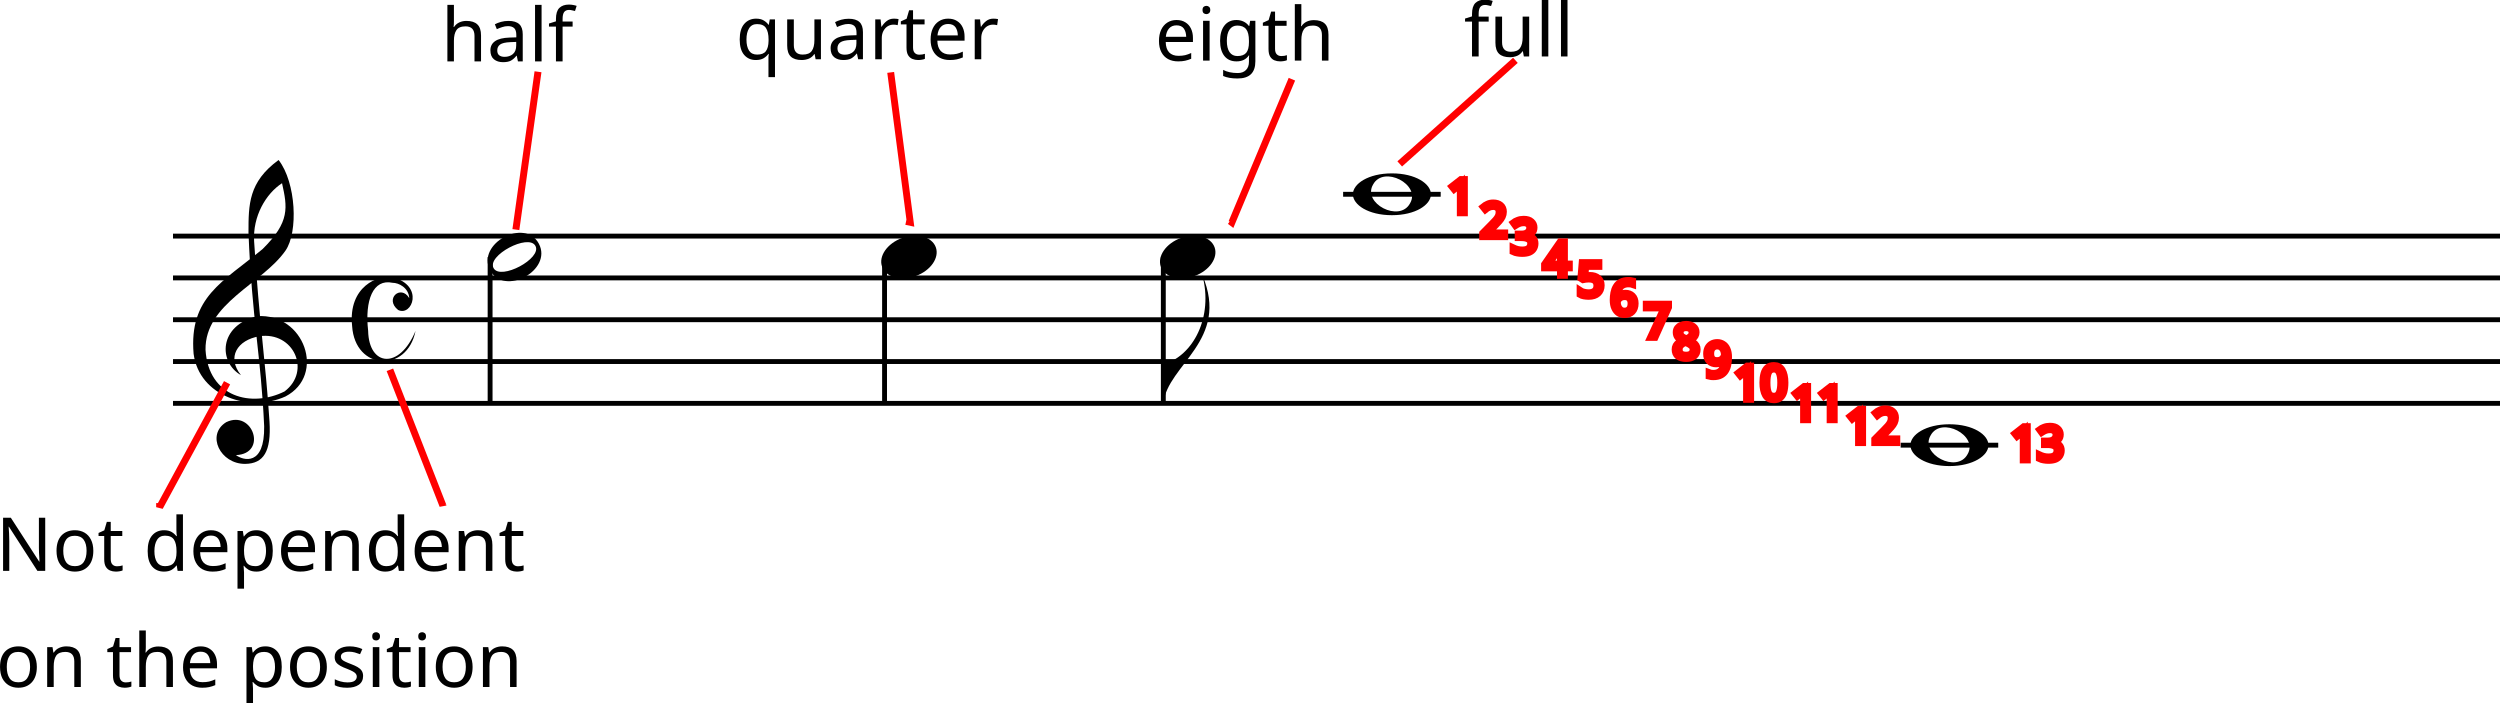
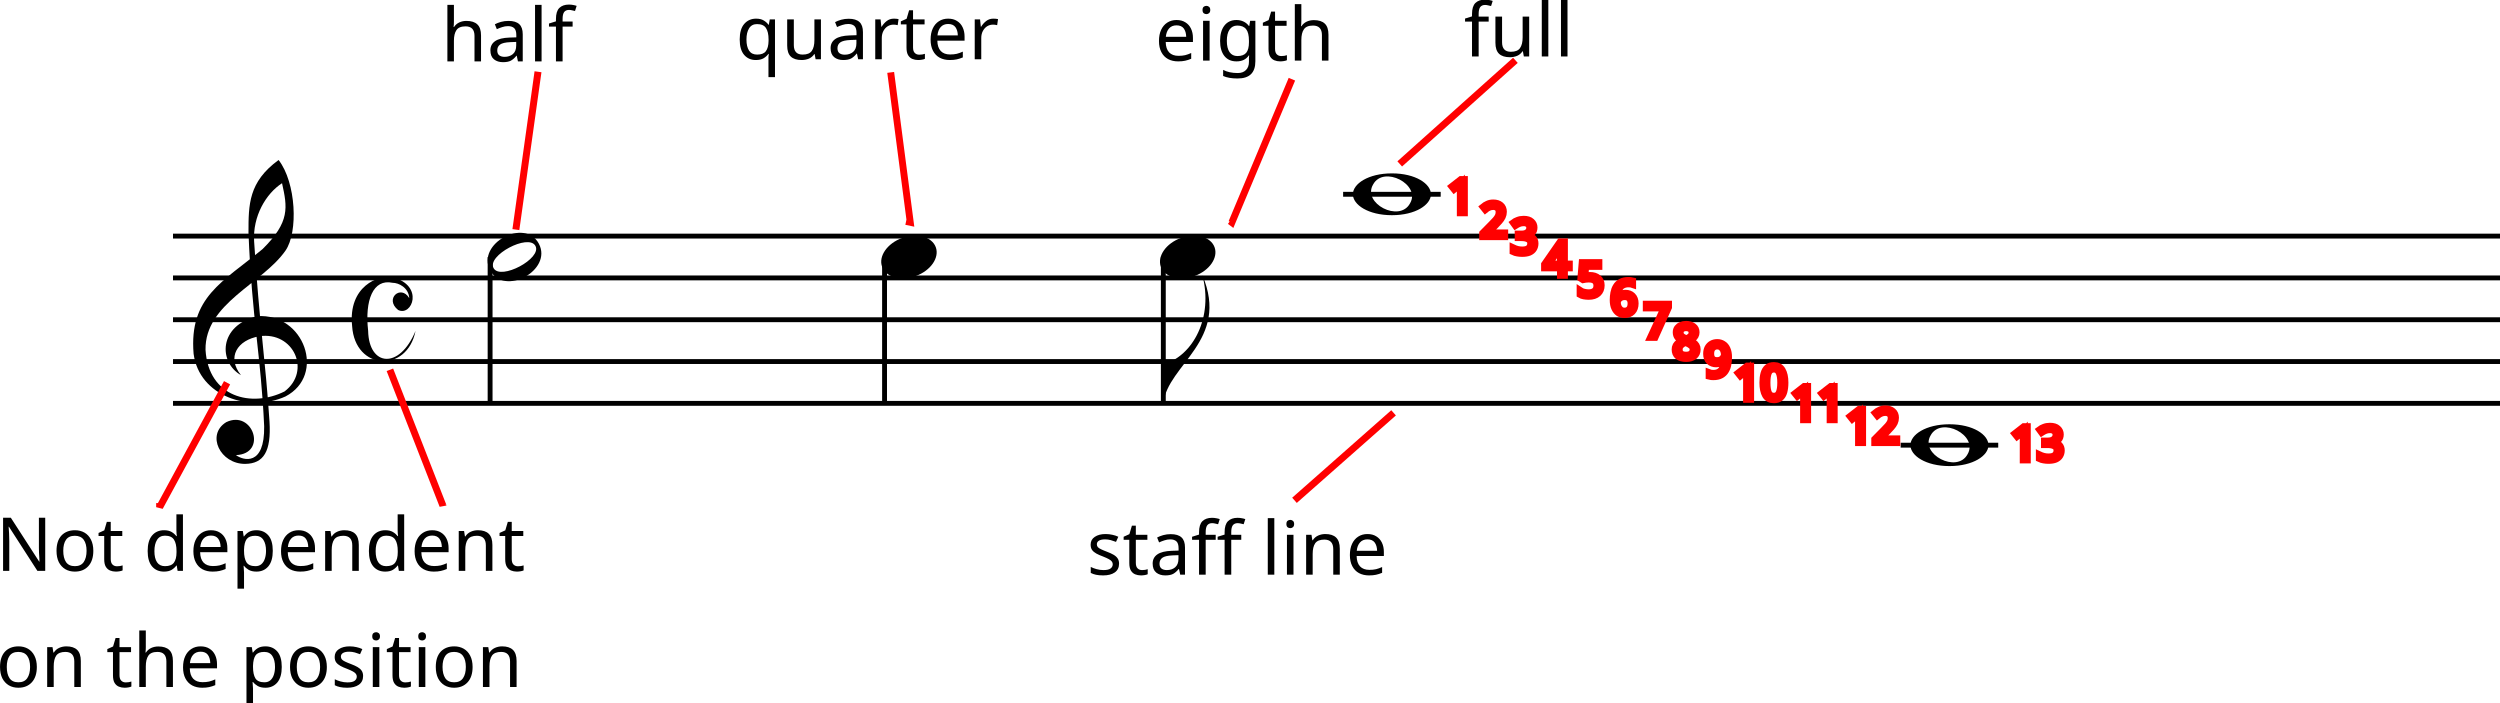
<svg xmlns="http://www.w3.org/2000/svg" xmlns:ns1="http://www.openswatchbook.org/uri/2009/osb" xmlns:xlink="http://www.w3.org/1999/xlink" version="1.1" color="#000000" width="358.725" height="100.796" id="svg55">
  <defs id="defs59">
    <linearGradient id="linearGradient1910">
      <stop style="stop-color:#ff0000;stop-opacity:1;" offset="0" id="stop1906" />
      <stop style="stop-color:#ff0000;stop-opacity:0;" offset="1" id="stop1908" />
    </linearGradient>
    <linearGradient id="linearGradient1608" ns1:paint="solid">
      <stop style="stop-color:#ff0000;stop-opacity:1;" offset="0" id="stop1606" />
    </linearGradient>
    <rect x="82.422" y="-32.444" width="32.088" height="38.306" id="rect916" />
    <rect x="82.422" y="-32.444" width="32.088" height="38.306" id="rect1482" />
    <linearGradient xlink:href="#linearGradient1910" id="linearGradient1912" x1="193.674" y1="29.226" x2="197.102" y2="29.226" gradientUnits="userSpaceOnUse" />
    <linearGradient xlink:href="#linearGradient1910" id="linearGradient1914" x1="250.812" y1="62.16" x2="258.758" y2="62.16" gradientUnits="userSpaceOnUse" />
    <linearGradient xlink:href="#linearGradient1910" id="linearGradient1916" x1="242.926" y1="58.917" x2="250.992" y2="58.917" gradientUnits="userSpaceOnUse" />
    <linearGradient xlink:href="#linearGradient1910" id="linearGradient1918" x1="234.746" y1="55.988" x2="242.952" y2="55.988" gradientUnits="userSpaceOnUse" />
    <linearGradient xlink:href="#linearGradient1910" id="linearGradient1920" x1="230.08" y1="52.683" x2="233.947" y2="52.683" gradientUnits="userSpaceOnUse" />
    <linearGradient xlink:href="#linearGradient1910" id="linearGradient1922" x1="225.623" y1="50.068" x2="229.441" y2="50.068" gradientUnits="userSpaceOnUse" />
    <linearGradient xlink:href="#linearGradient1910" id="linearGradient1924" x1="221.551" y1="47.109" x2="225.213" y2="47.109" gradientUnits="userSpaceOnUse" />
    <linearGradient xlink:href="#linearGradient1910" id="linearGradient1926" x1="216.711" y1="43.77" x2="220.578" y2="43.77" gradientUnits="userSpaceOnUse" />
    <linearGradient xlink:href="#linearGradient1910" id="linearGradient1928" x1="212.003" y1="41.192" x2="215.662" y2="41.192" gradientUnits="userSpaceOnUse" />
    <linearGradient xlink:href="#linearGradient1910" id="linearGradient1930" x1="206.968" y1="38.204" x2="211.001" y2="38.204" gradientUnits="userSpaceOnUse" />
    <linearGradient xlink:href="#linearGradient1910" id="linearGradient1932" x1="202.436" y1="34.996" x2="206.098" y2="34.996" gradientUnits="userSpaceOnUse" />
    <linearGradient xlink:href="#linearGradient1910" id="linearGradient1934" x1="198.139" y1="32.604" x2="201.671" y2="32.604" gradientUnits="userSpaceOnUse" />
    <linearGradient xlink:href="#linearGradient1910" id="linearGradient1936" x1="274.445" y1="64.684" x2="282.44" y2="64.684" gradientUnits="userSpaceOnUse" />
  </defs>
  <style type="text/css" id="style2">
.fill {fill: currentColor}
.stroke {stroke: currentColor; fill: none}
text{white-space: pre}
</style>
-   <g id="g1004">
-     <g stroke-width="0.7" id="g53" transform="translate(14.82485,-1.122336)">
-       <path d="M 10,59 H 343.9 M 10,53 H 343.9 M 10,47 H 343.9 M 10,41 H 343.9 M 10,35 h 333.9" class="stroke" id="path6" />
-       <defs id="defs10">
-         <path id="utclef" class="fill" d="m -50,-90 c -72,-41 -72,-158 52,-188 150,-10 220,188 90,256 -114,52 -275,0 -293,-136 -15,-181 93,-229 220,-334 88,-87 79,-133 62,-210 -51,33 -94,105 -89,186 17,267 36,374 49,574 6,96 -19,134 -77,135 -80,1 -126,-93 -61,-133 85,-41 133,101 31,105 23,17 92,37 90,-92 -10,-223 -39,-342 -50,-617 0,-90 0,-162 96,-232 56,72 63,230 22,289 -74,106 -257,168 -255,316 9,153 148,185 252,133 86,-65 29,-192 -80,-176 -71,12 -105,67 -59,124" />
-         <use id="tclef" transform="matrix(0.045,0,0,0.045,0,6)" xlink:href="#utclef" x="0" y="0" width="100%" height="100%" />
-       </defs>
-       <use x="22" y="53" xlink:href="#tclef" id="use12" width="100%" height="100%" />
-       <defs id="defs15">
-         <path id="csig" class="fill" d="m 6,-5.3 c 0.9,0 2.3,0.7 2.4,2.2 -1.2,-2 -3.6,0.1 -1.6,1.7 2,1 3.8,-3.5 -0.8,-4.7 -2,-0.4 -6.4,1.3 -5.8,7 C 0.6,7.3 8.1,7.7 9.3,1.6 7,7.2 2.6,6.7 2.5,1.6 2,-2.8 3.2,-5.9 6,-5.3" />
-       </defs>
-       <use x="35.5" y="47" xlink:href="#csig" id="use17" width="100%" height="100%" />
-       <defs id="defs20">
-         <path id="Hd" class="fill" d="m 3,-1.6 c -1,-1.8 -7,1.4 -6,3.2 1,1.8 7,-1.4 6,-3.2 m 0.5,-0.3 c 2,3.8 -5,7.6 -7,3.8 -2,-3.8 5,-7.6 7,-3.8" />
-       </defs>
-       <use x="59" y="38" xlink:href="#Hd" id="use22" width="100%" height="100%" />
-       <path d="M 55.5,38 V 59" class="stroke" id="path24" />
-       <defs id="defs27">
-         <ellipse id="hd" rx="4.1" ry="2.9" transform="rotate(-20)" class="fill" cx="0" cy="0" />
-       </defs>
-       <use x="115.6" y="38" xlink:href="#hd" id="use29" width="100%" height="100%" />
-       <path d="M 112.1,38 V 59" class="stroke" id="path31" />
-       <use x="155.6" y="38" xlink:href="#hd" id="use33" width="100%" height="100%" />
-       <path d="M 152.1,38 V 59" class="stroke" id="path35" />
-       <path class="fill" d="m 152.1,59 c 0.6,-5.6 9.6,-9 5.6,-18.4 1.6,6 -1.3,11.6 -5.6,12.8" id="path37" />
-       <defs id="defs40">
-         <path id="hl1" class="stroke" d="M -7,0 H 7" />
-       </defs>
-       <use x="184.9" y="29" xlink:href="#hl1" id="use42" width="100%" height="100%" />
-       <defs id="defs45">
-         <path id="HD" class="fill" d="m -2.7,-1.4 c 1.5,-2.8 6.9,0 5.3,2.7 -1.5,2.8 -6.9,0 -5.3,-2.7 M 5.6,0 c 0,-1.5 -2.2,-3 -5.6,-3 -3.4,0 -5.6,1.5 -5.6,3 0,1.5 2.2,3 5.6,3 3.4,0 5.6,-1.5 5.6,-3" />
-       </defs>
-       <use x="184.9" y="29" xlink:href="#HD" id="use47" width="100%" height="100%" />
-       <use x="264.9" y="65" xlink:href="#hl1" id="use49" width="100%" height="100%" />
-       <use x="264.9" y="65" xlink:href="#HD" id="use51" width="100%" height="100%" />
-     </g>
-     <text xml:space="preserve" style="font-style:normal;font-variant:normal;font-weight:normal;font-stretch:normal;font-size:13.333px;line-height:1.25;font-family:sans-serif;-inkscape-font-specification:'sans-serif, Normal';font-variant-ligatures:normal;font-variant-caps:normal;font-variant-numeric:normal;font-variant-east-asian:normal;white-space:pre;fill:#000000;fill-opacity:1;stroke:none" x="85.204" y="95.688" id="text874">
-       <tspan id="tspan876" x="85.204" y="107.485" />
-     </text>
-     <text xml:space="preserve" style="font-style:normal;font-weight:normal;font-size:40px;line-height:1.25;font-family:sans-serif;white-space:pre;fill:#000000;fill-opacity:1;stroke:none" x="73.79" y="75.961" id="text886">
-       <tspan x="73.79" y="111.351" style="font-style:normal;font-variant:normal;font-weight:normal;font-stretch:normal;font-size:13.333px;font-family:sans-serif;-inkscape-font-specification:'sans-serif, Normal';font-variant-ligatures:normal;font-variant-caps:normal;font-variant-numeric:normal;font-variant-east-asian:normal" id="tspan900" />
-     </text>
-     <text xml:space="preserve" style="font-size:13.333px;line-height:1.25;font-family:sans-serif;-inkscape-font-specification:'sans-serif, Normal';white-space:pre" x="-0.589" y="81.91" id="text910">
-       <tspan id="tspan908" x="-0.589" y="81.91" style="font-style:normal;font-variant:normal;font-weight:normal;font-stretch:normal;font-size:10.667px;font-family:sans-serif;-inkscape-font-specification:'sans-serif, Normal';font-variant-ligatures:normal;font-variant-caps:normal;font-variant-numeric:normal;font-variant-east-asian:normal">Not dependent   </tspan>
-       <tspan x="-0.589" y="98.577" id="tspan912" style="font-style:normal;font-variant:normal;font-weight:normal;font-stretch:normal;font-size:10.667px;font-family:sans-serif;-inkscape-font-specification:'sans-serif, Normal';font-variant-ligatures:normal;font-variant-caps:normal;font-variant-numeric:normal;font-variant-east-asian:normal">on the position</tspan>
-     </text>
-     <text xml:space="preserve" id="text914" style="font-size:13.333px;line-height:1.25;font-family:sans-serif;-inkscape-font-specification:'sans-serif, Normal';white-space:pre;shape-inside:url(#rect916);" transform="translate(19.85411,-1.127999)" />
-     <path style="fill:none;stroke:#ff0000;stroke-width:1px;stroke-linecap:butt;stroke-linejoin:miter;stroke-opacity:1" d="m 55.945,53.06 7.605,19.482 v -0.127" id="path926" />
-     <path style="fill:none;stroke:#ff0000;stroke-width:1px;stroke-linecap:butt;stroke-linejoin:miter;stroke-opacity:1" d="m 32.582,54.921 -9.674,17.855 v -0.594" id="path928" />
-     <text xml:space="preserve" style="font-style:normal;font-variant:normal;font-weight:normal;font-stretch:normal;font-size:10.667px;line-height:1.25;font-family:sans-serif;-inkscape-font-specification:'sans-serif, Normal';font-variant-ligatures:normal;font-variant-caps:normal;font-variant-numeric:normal;font-variant-east-asian:normal;white-space:pre" x="63.29" y="8.814" id="text932">
-       <tspan id="tspan930" x="63.29" y="8.814">half</tspan>
-     </text>
-     <text xml:space="preserve" style="font-style:normal;font-variant:normal;font-weight:normal;font-stretch:normal;font-size:10.667px;line-height:1.25;font-family:sans-serif;-inkscape-font-specification:'sans-serif, Normal';font-variant-ligatures:normal;font-variant-caps:normal;font-variant-numeric:normal;font-variant-east-asian:normal;white-space:pre" x="105.545" y="8.503" id="text936">
-       <tspan id="tspan934" x="105.545" y="8.503">quarter</tspan>
-     </text>
-     <text xml:space="preserve" style="font-size:13.333px;line-height:1.25;font-family:sans-serif;-inkscape-font-specification:'sans-serif, Normal';white-space:pre" x="165.707" y="8.699" id="text940">
-       <tspan id="tspan938" x="165.707" y="8.699" style="font-style:normal;font-variant:normal;font-weight:normal;font-stretch:normal;font-size:10.667px;font-family:sans-serif;-inkscape-font-specification:'sans-serif, Normal';font-variant-ligatures:normal;font-variant-caps:normal;font-variant-numeric:normal;font-variant-east-asian:normal">eigth</tspan>
-     </text>
-     <path style="fill:none;stroke:#ff0000;stroke-width:1px;stroke-linecap:butt;stroke-linejoin:miter;stroke-opacity:1" d="m 77.198,10.296 -3.175,22.649 v 0" id="path942" />
-     <path style="fill:none;stroke:#ff0000;stroke-width:0.988px;stroke-linecap:butt;stroke-linejoin:miter;stroke-opacity:1" d="m 127.805,10.389 2.808,21.513 -0.602,-0.126" id="path944" />
-     <path style="fill:#ff0000;fill-opacity:0;stroke:#ff0000;stroke-width:1px;stroke-linecap:butt;stroke-linejoin:miter;stroke-opacity:1" d="m 185.375,11.365 -8.616,20.558 -0.263,-0.198" id="path950" />
-     <text xml:space="preserve" style="font-size:13.333px;line-height:1.25;font-family:sans-serif;-inkscape-font-specification:'sans-serif, Normal';white-space:pre" x="210.063" y="8.104" id="text940-3">
-       <tspan id="tspan938-6" x="210.063" y="8.104" style="font-style:normal;font-variant:normal;font-weight:normal;font-stretch:normal;font-size:10.667px;font-family:sans-serif;-inkscape-font-specification:'sans-serif, Normal';font-variant-ligatures:normal;font-variant-caps:normal;font-variant-numeric:normal;font-variant-east-asian:normal">full</tspan>
-     </text>
-     <path style="opacity:1;fill:#f80000;fill-opacity:0;stroke:#ff0000;stroke-width:1px;stroke-linecap:butt;stroke-linejoin:miter;stroke-opacity:1" d="M 217.446,8.655 C 200.846,23.519 200.846,23.519 200.846,23.519" id="path1614" />
-     <text xml:space="preserve" style="font-style:normal;font-variant:normal;font-weight:normal;font-stretch:normal;font-size:6.667px;line-height:1.25;font-family:sans-serif;-inkscape-font-specification:'sans-serif, Normal';font-variant-ligatures:normal;font-variant-caps:normal;font-variant-numeric:normal;font-variant-east-asian:normal;white-space:pre;fill:#000000;fill-opacity:1;stroke:#ff0000;stroke-opacity:1" x="207.747" y="30.533" id="text1726">
-       <tspan x="207.747" y="30.533" id="tspan1732" style="font-style:normal;font-variant:normal;font-weight:normal;font-stretch:normal;font-size:6.667px;font-family:sans-serif;-inkscape-font-specification:'sans-serif, Normal';font-variant-ligatures:normal;font-variant-caps:normal;font-variant-numeric:normal;font-variant-east-asian:normal;stroke:#ff0000;stroke-opacity:1">1</tspan>
-     </text>
-     <text xml:space="preserve" style="font-style:normal;font-variant:normal;font-weight:normal;font-stretch:normal;font-size:6.667px;line-height:1.25;font-family:sans-serif;-inkscape-font-specification:'sans-serif, Normal';font-variant-ligatures:normal;font-variant-caps:normal;font-variant-numeric:normal;font-variant-east-asian:normal;white-space:pre;fill:#000000;fill-opacity:1;stroke:#ff0000;stroke-opacity:1" x="264.885" y="63.511" id="text1726-7">
-       <tspan x="264.885" y="63.511" id="tspan1732-7" style="font-style:normal;font-variant:normal;font-weight:normal;font-stretch:normal;font-size:6.667px;font-family:sans-serif;-inkscape-font-specification:'sans-serif, Normal';font-variant-ligatures:normal;font-variant-caps:normal;font-variant-numeric:normal;font-variant-east-asian:normal;stroke:#ff0000;stroke-opacity:1">12</tspan>
-     </text>
-     <text xml:space="preserve" style="font-style:normal;font-variant:normal;font-weight:normal;font-stretch:normal;font-size:6.667px;line-height:1.25;font-family:sans-serif;-inkscape-font-specification:'sans-serif, Normal';font-variant-ligatures:normal;font-variant-caps:normal;font-variant-numeric:normal;font-variant-east-asian:normal;white-space:pre;fill:#000000;fill-opacity:1;stroke:#ff0000;stroke-opacity:1" x="256.999" y="60.224" id="text1726-6">
-       <tspan x="256.999" y="60.224" id="tspan1732-73" style="font-style:normal;font-variant:normal;font-weight:normal;font-stretch:normal;font-size:6.667px;font-family:sans-serif;-inkscape-font-specification:'sans-serif, Normal';font-variant-ligatures:normal;font-variant-caps:normal;font-variant-numeric:normal;font-variant-east-asian:normal;stroke:#ff0000;stroke-opacity:1">11</tspan>
-     </text>
-     <text xml:space="preserve" style="font-style:normal;font-variant:normal;font-weight:normal;font-stretch:normal;font-size:6.667px;line-height:1.25;font-family:sans-serif;-inkscape-font-specification:'sans-serif, Normal';font-variant-ligatures:normal;font-variant-caps:normal;font-variant-numeric:normal;font-variant-east-asian:normal;white-space:pre;fill:#000000;fill-opacity:1;stroke:#ff0000;stroke-opacity:1" x="248.819" y="57.293" id="text1726-65">
-       <tspan x="248.819" y="57.293" id="tspan1732-6" style="font-style:normal;font-variant:normal;font-weight:normal;font-stretch:normal;font-size:6.667px;font-family:sans-serif;-inkscape-font-specification:'sans-serif, Normal';font-variant-ligatures:normal;font-variant-caps:normal;font-variant-numeric:normal;font-variant-east-asian:normal;stroke:#ff0000;stroke-opacity:1">10</tspan>
-     </text>
-     <text xml:space="preserve" style="font-style:normal;font-variant:normal;font-weight:normal;font-stretch:normal;font-size:6.667px;line-height:1.25;font-family:sans-serif;-inkscape-font-specification:'sans-serif, Normal';font-variant-ligatures:normal;font-variant-caps:normal;font-variant-numeric:normal;font-variant-east-asian:normal;white-space:pre;fill:#000000;fill-opacity:1;stroke:#ff0000;stroke-opacity:1" x="244.56" y="53.984" id="text1726-3">
-       <tspan x="244.56" y="53.984" id="tspan1732-9" style="font-style:normal;font-variant:normal;font-weight:normal;font-stretch:normal;font-size:6.667px;font-family:sans-serif;-inkscape-font-specification:'sans-serif, Normal';font-variant-ligatures:normal;font-variant-caps:normal;font-variant-numeric:normal;font-variant-east-asian:normal;stroke:#ff0000;stroke-opacity:1">9</tspan>
-     </text>
-     <text xml:space="preserve" style="font-style:normal;font-variant:normal;font-weight:normal;font-stretch:normal;font-size:6.667px;line-height:1.25;font-family:sans-serif;-inkscape-font-specification:'sans-serif, Normal';font-variant-ligatures:normal;font-variant-caps:normal;font-variant-numeric:normal;font-variant-east-asian:normal;white-space:pre;fill:#000000;fill-opacity:1;stroke:#ff0000;stroke-opacity:1" x="240.041" y="51.373" id="text1726-4">
-       <tspan x="240.041" y="51.373" id="tspan1732-8" style="font-style:normal;font-variant:normal;font-weight:normal;font-stretch:normal;font-size:6.667px;font-family:sans-serif;-inkscape-font-specification:'sans-serif, Normal';font-variant-ligatures:normal;font-variant-caps:normal;font-variant-numeric:normal;font-variant-east-asian:normal;stroke:#ff0000;stroke-opacity:1">8</tspan>
-     </text>
-     <text xml:space="preserve" style="font-style:normal;font-variant:normal;font-weight:normal;font-stretch:normal;font-size:6.667px;line-height:1.25;font-family:sans-serif;-inkscape-font-specification:'sans-serif, Normal';font-variant-ligatures:normal;font-variant-caps:normal;font-variant-numeric:normal;font-variant-east-asian:normal;white-space:pre;fill:#000000;fill-opacity:1;stroke:#ff0000;stroke-opacity:1" x="235.93" y="48.417" id="text1726-1">
-       <tspan x="235.93" y="48.417" id="tspan1732-2" style="font-style:normal;font-variant:normal;font-weight:normal;font-stretch:normal;font-size:6.667px;font-family:sans-serif;-inkscape-font-specification:'sans-serif, Normal';font-variant-ligatures:normal;font-variant-caps:normal;font-variant-numeric:normal;font-variant-east-asian:normal;stroke:#ff0000;stroke-opacity:1">7</tspan>
-     </text>
-     <text xml:space="preserve" style="font-style:normal;font-variant:normal;font-weight:normal;font-stretch:normal;font-size:6.667px;line-height:1.25;font-family:sans-serif;-inkscape-font-specification:'sans-serif, Normal';font-variant-ligatures:normal;font-variant-caps:normal;font-variant-numeric:normal;font-variant-east-asian:normal;white-space:pre;fill:#000000;fill-opacity:1;stroke:#ff0000;stroke-opacity:1" x="231.122" y="45.071" id="text1726-9">
-       <tspan x="231.122" y="45.071" id="tspan1732-3" style="font-style:normal;font-variant:normal;font-weight:normal;font-stretch:normal;font-size:6.667px;font-family:sans-serif;-inkscape-font-specification:'sans-serif, Normal';font-variant-ligatures:normal;font-variant-caps:normal;font-variant-numeric:normal;font-variant-east-asian:normal;stroke:#ff0000;stroke-opacity:1">6</tspan>
-     </text>
-     <text xml:space="preserve" style="font-style:normal;font-variant:normal;font-weight:normal;font-stretch:normal;font-size:6.667px;line-height:1.25;font-family:sans-serif;-inkscape-font-specification:'sans-serif, Normal';font-variant-ligatures:normal;font-variant-caps:normal;font-variant-numeric:normal;font-variant-east-asian:normal;white-space:pre;fill:#000000;fill-opacity:1;stroke:#ff0000;stroke-opacity:1" x="226.313" y="42.452" id="text1726-90">
-       <tspan x="226.313" y="42.452" id="tspan1732-88" style="font-style:normal;font-variant:normal;font-weight:normal;font-stretch:normal;font-size:6.667px;font-family:sans-serif;-inkscape-font-specification:'sans-serif, Normal';font-variant-ligatures:normal;font-variant-caps:normal;font-variant-numeric:normal;font-variant-east-asian:normal;stroke:#ff0000;stroke-opacity:1">5</tspan>
-     </text>
-     <text xml:space="preserve" style="font-style:normal;font-variant:normal;font-weight:normal;font-stretch:normal;font-size:6.667px;line-height:1.25;font-family:sans-serif;-inkscape-font-specification:'sans-serif, Normal';font-variant-ligatures:normal;font-variant-caps:normal;font-variant-numeric:normal;font-variant-east-asian:normal;white-space:pre;fill:#000000;fill-opacity:1;stroke:#ff0000;stroke-opacity:1" x="221.494" y="39.511" id="text1726-5">
-       <tspan x="221.494" y="39.511" id="tspan1732-0" style="font-style:normal;font-variant:normal;font-weight:normal;font-stretch:normal;font-size:6.667px;font-family:sans-serif;-inkscape-font-specification:'sans-serif, Normal';font-variant-ligatures:normal;font-variant-caps:normal;font-variant-numeric:normal;font-variant-east-asian:normal;stroke:#ff0000;stroke-opacity:1">4</tspan>
-     </text>
-     <text xml:space="preserve" style="font-style:normal;font-variant:normal;font-weight:normal;font-stretch:normal;font-size:6.667px;line-height:1.25;font-family:sans-serif;-inkscape-font-specification:'sans-serif, Normal';font-variant-ligatures:normal;font-variant-caps:normal;font-variant-numeric:normal;font-variant-east-asian:normal;white-space:pre;fill:#000000;fill-opacity:1;stroke:#ff0000;stroke-opacity:1" x="216.815" y="36.3" id="text1726-96">
-       <tspan x="216.815" y="36.3" id="tspan1732-38" style="font-style:normal;font-variant:normal;font-weight:normal;font-stretch:normal;font-size:6.667px;font-family:sans-serif;-inkscape-font-specification:'sans-serif, Normal';font-variant-ligatures:normal;font-variant-caps:normal;font-variant-numeric:normal;font-variant-east-asian:normal;stroke:#ff0000;stroke-opacity:1">3</tspan>
-     </text>
-     <text xml:space="preserve" style="font-style:normal;font-variant:normal;font-weight:normal;font-stretch:normal;font-size:6.667px;line-height:1.25;font-family:sans-serif;-inkscape-font-specification:'sans-serif, Normal';font-variant-ligatures:normal;font-variant-caps:normal;font-variant-numeric:normal;font-variant-east-asian:normal;white-space:pre;fill:#000000;fill-opacity:1;stroke:#ff0000;stroke-opacity:1" x="212.437" y="33.955" id="text1726-56">
-       <tspan x="212.437" y="33.955" id="tspan1732-1" style="font-style:normal;font-variant:normal;font-weight:normal;font-stretch:normal;font-size:6.667px;font-family:sans-serif;-inkscape-font-specification:'sans-serif, Normal';font-variant-ligatures:normal;font-variant-caps:normal;font-variant-numeric:normal;font-variant-east-asian:normal;stroke:#ff0000;stroke-opacity:1">2</tspan>
-     </text>
-     <text xml:space="preserve" style="font-style:normal;font-variant:normal;font-weight:normal;font-stretch:normal;font-size:6.667px;line-height:1.25;font-family:sans-serif;-inkscape-font-specification:'sans-serif, Normal';font-variant-ligatures:normal;font-variant-caps:normal;font-variant-numeric:normal;font-variant-east-asian:normal;white-space:pre;fill:#000000;fill-opacity:1;stroke:#ff0000;stroke-opacity:1" x="288.518" y="65.989" id="text1726-7-1">
-       <tspan x="288.518" y="65.989" id="tspan1732-7-5" style="font-style:normal;font-variant:normal;font-weight:normal;font-stretch:normal;font-size:6.667px;font-family:sans-serif;-inkscape-font-specification:'sans-serif, Normal';font-variant-ligatures:normal;font-variant-caps:normal;font-variant-numeric:normal;font-variant-east-asian:normal;stroke:#ff0000;stroke-opacity:1">13</tspan>
-     </text>
+   <g stroke-width="0.7" id="g53" transform="translate(14.82485,-1.122336)">
+     <path d="M 10,59 H 343.9 M 10,53 H 343.9 M 10,47 H 343.9 M 10,41 H 343.9 M 10,35 h 333.9" class="stroke" id="path6" />
+     <defs id="defs10">
+       <path id="utclef" class="fill" d="m -50,-90 c -72,-41 -72,-158 52,-188 150,-10 220,188 90,256 -114,52 -275,0 -293,-136 -15,-181 93,-229 220,-334 88,-87 79,-133 62,-210 -51,33 -94,105 -89,186 17,267 36,374 49,574 6,96 -19,134 -77,135 -80,1 -126,-93 -61,-133 85,-41 133,101 31,105 23,17 92,37 90,-92 -10,-223 -39,-342 -50,-617 0,-90 0,-162 96,-232 56,72 63,230 22,289 -74,106 -257,168 -255,316 9,153 148,185 252,133 86,-65 29,-192 -80,-176 -71,12 -105,67 -59,124" />
+       <use id="tclef" transform="matrix(0.045,0,0,0.045,0,6)" xlink:href="#utclef" x="0" y="0" width="100%" height="100%" />
+     </defs>
+     <use x="22" y="53" xlink:href="#tclef" id="use12" width="100%" height="100%" />
+     <defs id="defs15">
+       <path id="csig" class="fill" d="m 6,-5.3 c 0.9,0 2.3,0.7 2.4,2.2 -1.2,-2 -3.6,0.1 -1.6,1.7 2,1 3.8,-3.5 -0.8,-4.7 -2,-0.4 -6.4,1.3 -5.8,7 C 0.6,7.3 8.1,7.7 9.3,1.6 7,7.2 2.6,6.7 2.5,1.6 2,-2.8 3.2,-5.9 6,-5.3" />
+     </defs>
+     <use x="35.5" y="47" xlink:href="#csig" id="use17" width="100%" height="100%" />
+     <defs id="defs20">
+       <path id="Hd" class="fill" d="m 3,-1.6 c -1,-1.8 -7,1.4 -6,3.2 1,1.8 7,-1.4 6,-3.2 m 0.5,-0.3 c 2,3.8 -5,7.6 -7,3.8 -2,-3.8 5,-7.6 7,-3.8" />
+     </defs>
+     <use x="59" y="38" xlink:href="#Hd" id="use22" width="100%" height="100%" />
+     <path d="M 55.5,38 V 59" class="stroke" id="path24" />
+     <defs id="defs27">
+       <ellipse id="hd" rx="4.1" ry="2.9" transform="rotate(-20)" class="fill" cx="0" cy="0" />
+     </defs>
+     <use x="115.6" y="38" xlink:href="#hd" id="use29" width="100%" height="100%" />
+     <path d="M 112.1,38 V 59" class="stroke" id="path31" />
+     <use x="155.6" y="38" xlink:href="#hd" id="use33" width="100%" height="100%" />
+     <path d="M 152.1,38 V 59" class="stroke" id="path35" />
+     <path class="fill" d="m 152.1,59 c 0.6,-5.6 9.6,-9 5.6,-18.4 1.6,6 -1.3,11.6 -5.6,12.8" id="path37" />
+     <defs id="defs40">
+       <path id="hl1" class="stroke" d="M -7,0 H 7" />
+     </defs>
+     <use x="184.9" y="29" xlink:href="#hl1" id="use42" width="100%" height="100%" />
+     <defs id="defs45">
+       <path id="HD" class="fill" d="m -2.7,-1.4 c 1.5,-2.8 6.9,0 5.3,2.7 -1.5,2.8 -6.9,0 -5.3,-2.7 M 5.6,0 c 0,-1.5 -2.2,-3 -5.6,-3 -3.4,0 -5.6,1.5 -5.6,3 0,1.5 2.2,3 5.6,3 3.4,0 5.6,-1.5 5.6,-3" />
+     </defs>
+     <use x="184.9" y="29" xlink:href="#HD" id="use47" width="100%" height="100%" />
+     <use x="264.9" y="65" xlink:href="#hl1" id="use49" width="100%" height="100%" />
+     <use x="264.9" y="65" xlink:href="#HD" id="use51" width="100%" height="100%" />
  </g>
+   <text xml:space="preserve" style="font-style:normal;font-variant:normal;font-weight:normal;font-stretch:normal;font-size:13.333px;line-height:1.25;font-family:sans-serif;-inkscape-font-specification:'sans-serif, Normal';font-variant-ligatures:normal;font-variant-caps:normal;font-variant-numeric:normal;font-variant-east-asian:normal;white-space:pre;fill:#000000;fill-opacity:1;stroke:none" x="85.204" y="95.688" id="text874">
+     <tspan id="tspan876" x="85.204" y="107.485" />
+   </text>
+   <text xml:space="preserve" style="font-style:normal;font-weight:normal;font-size:40px;line-height:1.25;font-family:sans-serif;white-space:pre;fill:#000000;fill-opacity:1;stroke:none" x="73.79" y="75.961" id="text886">
+     <tspan x="73.79" y="111.351" style="font-style:normal;font-variant:normal;font-weight:normal;font-stretch:normal;font-size:13.333px;font-family:sans-serif;-inkscape-font-specification:'sans-serif, Normal';font-variant-ligatures:normal;font-variant-caps:normal;font-variant-numeric:normal;font-variant-east-asian:normal" id="tspan900" />
+   </text>
+   <text xml:space="preserve" style="font-size:13.333px;line-height:1.25;font-family:sans-serif;-inkscape-font-specification:'sans-serif, Normal';white-space:pre" x="-0.589" y="81.91" id="text910">
+     <tspan id="tspan908" x="-0.589" y="81.91" style="font-style:normal;font-variant:normal;font-weight:normal;font-stretch:normal;font-size:10.667px;font-family:sans-serif;-inkscape-font-specification:'sans-serif, Normal';font-variant-ligatures:normal;font-variant-caps:normal;font-variant-numeric:normal;font-variant-east-asian:normal">Not dependent   </tspan>
+     <tspan x="-0.589" y="98.577" id="tspan912" style="font-style:normal;font-variant:normal;font-weight:normal;font-stretch:normal;font-size:10.667px;font-family:sans-serif;-inkscape-font-specification:'sans-serif, Normal';font-variant-ligatures:normal;font-variant-caps:normal;font-variant-numeric:normal;font-variant-east-asian:normal">on the position</tspan>
+   </text>
+   <text xml:space="preserve" id="text914" style="font-size:13.333px;line-height:1.25;font-family:sans-serif;-inkscape-font-specification:'sans-serif, Normal';white-space:pre;shape-inside:url(#rect916);" transform="translate(19.85411,-1.127999)" />
+   <path style="fill:none;stroke:#ff0000;stroke-width:1px;stroke-linecap:butt;stroke-linejoin:miter;stroke-opacity:1" d="m 55.945,53.06 7.605,19.482 v -0.127" id="path926" />
+   <path style="fill:none;stroke:#ff0000;stroke-width:1px;stroke-linecap:butt;stroke-linejoin:miter;stroke-opacity:1" d="m 32.582,54.921 -9.674,17.855 v -0.594" id="path928" />
+   <text xml:space="preserve" style="font-style:normal;font-variant:normal;font-weight:normal;font-stretch:normal;font-size:10.667px;line-height:1.25;font-family:sans-serif;-inkscape-font-specification:'sans-serif, Normal';font-variant-ligatures:normal;font-variant-caps:normal;font-variant-numeric:normal;font-variant-east-asian:normal;white-space:pre" x="63.29" y="8.814" id="text932">
+     <tspan id="tspan930" x="63.29" y="8.814">half</tspan>
+   </text>
+   <text xml:space="preserve" style="font-style:normal;font-variant:normal;font-weight:normal;font-stretch:normal;font-size:10.667px;line-height:1.25;font-family:sans-serif;-inkscape-font-specification:'sans-serif, Normal';font-variant-ligatures:normal;font-variant-caps:normal;font-variant-numeric:normal;font-variant-east-asian:normal;white-space:pre" x="105.545" y="8.503" id="text936">
+     <tspan id="tspan934" x="105.545" y="8.503">quarter</tspan>
+   </text>
+   <text xml:space="preserve" style="font-size:13.333px;line-height:1.25;font-family:sans-serif;-inkscape-font-specification:'sans-serif, Normal';white-space:pre" x="165.707" y="8.699" id="text940">
+     <tspan id="tspan938" x="165.707" y="8.699" style="font-style:normal;font-variant:normal;font-weight:normal;font-stretch:normal;font-size:10.667px;font-family:sans-serif;-inkscape-font-specification:'sans-serif, Normal';font-variant-ligatures:normal;font-variant-caps:normal;font-variant-numeric:normal;font-variant-east-asian:normal">eigth</tspan>
+   </text>
+   <path style="fill:none;stroke:#ff0000;stroke-width:1px;stroke-linecap:butt;stroke-linejoin:miter;stroke-opacity:1" d="m 77.198,10.296 -3.175,22.649 v 0" id="path942" />
+   <path style="fill:none;stroke:#ff0000;stroke-width:0.988px;stroke-linecap:butt;stroke-linejoin:miter;stroke-opacity:1" d="m 127.805,10.389 2.808,21.513 -0.602,-0.126" id="path944" />
+   <path style="fill:#ff0000;fill-opacity:0;stroke:#ff0000;stroke-width:1px;stroke-linecap:butt;stroke-linejoin:miter;stroke-opacity:1" d="m 185.375,11.365 -8.616,20.558 -0.263,-0.198" id="path950" />
+   <text xml:space="preserve" style="font-size:13.333px;line-height:1.25;font-family:sans-serif;-inkscape-font-specification:'sans-serif, Normal';white-space:pre" x="210.063" y="8.104" id="text940-3">
+     <tspan id="tspan938-6" x="210.063" y="8.104" style="font-style:normal;font-variant:normal;font-weight:normal;font-stretch:normal;font-size:10.667px;font-family:sans-serif;-inkscape-font-specification:'sans-serif, Normal';font-variant-ligatures:normal;font-variant-caps:normal;font-variant-numeric:normal;font-variant-east-asian:normal">full</tspan>
+   </text>
+   <path style="fill:#f80000;fill-opacity:0;stroke:#ff0000;stroke-width:1px;stroke-linecap:butt;stroke-linejoin:miter;stroke-opacity:1" d="M 217.446,8.655 C 200.846,23.519 200.846,23.519 200.846,23.519" id="path1614" />
+   <text xml:space="preserve" style="font-style:normal;font-variant:normal;font-weight:normal;font-stretch:normal;font-size:6.667px;line-height:1.25;font-family:sans-serif;-inkscape-font-specification:'sans-serif, Normal';font-variant-ligatures:normal;font-variant-caps:normal;font-variant-numeric:normal;font-variant-east-asian:normal;white-space:pre;fill:#000000;fill-opacity:1;stroke:#ff0000;stroke-opacity:1" x="207.747" y="30.533" id="text1726">
+     <tspan x="207.747" y="30.533" id="tspan1732" style="font-style:normal;font-variant:normal;font-weight:normal;font-stretch:normal;font-size:6.667px;font-family:sans-serif;-inkscape-font-specification:'sans-serif, Normal';font-variant-ligatures:normal;font-variant-caps:normal;font-variant-numeric:normal;font-variant-east-asian:normal;stroke:#ff0000;stroke-opacity:1">1</tspan>
+   </text>
+   <text xml:space="preserve" style="font-style:normal;font-variant:normal;font-weight:normal;font-stretch:normal;font-size:6.667px;line-height:1.25;font-family:sans-serif;-inkscape-font-specification:'sans-serif, Normal';font-variant-ligatures:normal;font-variant-caps:normal;font-variant-numeric:normal;font-variant-east-asian:normal;white-space:pre;fill:#000000;fill-opacity:1;stroke:#ff0000;stroke-opacity:1" x="264.885" y="63.511" id="text1726-7">
+     <tspan x="264.885" y="63.511" id="tspan1732-7" style="font-style:normal;font-variant:normal;font-weight:normal;font-stretch:normal;font-size:6.667px;font-family:sans-serif;-inkscape-font-specification:'sans-serif, Normal';font-variant-ligatures:normal;font-variant-caps:normal;font-variant-numeric:normal;font-variant-east-asian:normal;stroke:#ff0000;stroke-opacity:1">12</tspan>
+   </text>
+   <text xml:space="preserve" style="font-style:normal;font-variant:normal;font-weight:normal;font-stretch:normal;font-size:6.667px;line-height:1.25;font-family:sans-serif;-inkscape-font-specification:'sans-serif, Normal';font-variant-ligatures:normal;font-variant-caps:normal;font-variant-numeric:normal;font-variant-east-asian:normal;white-space:pre;fill:#000000;fill-opacity:1;stroke:#ff0000;stroke-opacity:1" x="256.999" y="60.224" id="text1726-6">
+     <tspan x="256.999" y="60.224" id="tspan1732-73" style="font-style:normal;font-variant:normal;font-weight:normal;font-stretch:normal;font-size:6.667px;font-family:sans-serif;-inkscape-font-specification:'sans-serif, Normal';font-variant-ligatures:normal;font-variant-caps:normal;font-variant-numeric:normal;font-variant-east-asian:normal;stroke:#ff0000;stroke-opacity:1">11</tspan>
+   </text>
+   <text xml:space="preserve" style="font-style:normal;font-variant:normal;font-weight:normal;font-stretch:normal;font-size:6.667px;line-height:1.25;font-family:sans-serif;-inkscape-font-specification:'sans-serif, Normal';font-variant-ligatures:normal;font-variant-caps:normal;font-variant-numeric:normal;font-variant-east-asian:normal;white-space:pre;fill:#000000;fill-opacity:1;stroke:#ff0000;stroke-opacity:1" x="248.819" y="57.293" id="text1726-65">
+     <tspan x="248.819" y="57.293" id="tspan1732-6" style="font-style:normal;font-variant:normal;font-weight:normal;font-stretch:normal;font-size:6.667px;font-family:sans-serif;-inkscape-font-specification:'sans-serif, Normal';font-variant-ligatures:normal;font-variant-caps:normal;font-variant-numeric:normal;font-variant-east-asian:normal;stroke:#ff0000;stroke-opacity:1">10</tspan>
+   </text>
+   <text xml:space="preserve" style="font-style:normal;font-variant:normal;font-weight:normal;font-stretch:normal;font-size:6.667px;line-height:1.25;font-family:sans-serif;-inkscape-font-specification:'sans-serif, Normal';font-variant-ligatures:normal;font-variant-caps:normal;font-variant-numeric:normal;font-variant-east-asian:normal;white-space:pre;fill:#000000;fill-opacity:1;stroke:#ff0000;stroke-opacity:1" x="244.56" y="53.984" id="text1726-3">
+     <tspan x="244.56" y="53.984" id="tspan1732-9" style="font-style:normal;font-variant:normal;font-weight:normal;font-stretch:normal;font-size:6.667px;font-family:sans-serif;-inkscape-font-specification:'sans-serif, Normal';font-variant-ligatures:normal;font-variant-caps:normal;font-variant-numeric:normal;font-variant-east-asian:normal;stroke:#ff0000;stroke-opacity:1">9</tspan>
+   </text>
+   <text xml:space="preserve" style="font-style:normal;font-variant:normal;font-weight:normal;font-stretch:normal;font-size:6.667px;line-height:1.25;font-family:sans-serif;-inkscape-font-specification:'sans-serif, Normal';font-variant-ligatures:normal;font-variant-caps:normal;font-variant-numeric:normal;font-variant-east-asian:normal;white-space:pre;fill:#000000;fill-opacity:1;stroke:#ff0000;stroke-opacity:1" x="240.041" y="51.373" id="text1726-4">
+     <tspan x="240.041" y="51.373" id="tspan1732-8" style="font-style:normal;font-variant:normal;font-weight:normal;font-stretch:normal;font-size:6.667px;font-family:sans-serif;-inkscape-font-specification:'sans-serif, Normal';font-variant-ligatures:normal;font-variant-caps:normal;font-variant-numeric:normal;font-variant-east-asian:normal;stroke:#ff0000;stroke-opacity:1">8</tspan>
+   </text>
+   <text xml:space="preserve" style="font-style:normal;font-variant:normal;font-weight:normal;font-stretch:normal;font-size:6.667px;line-height:1.25;font-family:sans-serif;-inkscape-font-specification:'sans-serif, Normal';font-variant-ligatures:normal;font-variant-caps:normal;font-variant-numeric:normal;font-variant-east-asian:normal;white-space:pre;fill:#000000;fill-opacity:1;stroke:#ff0000;stroke-opacity:1" x="235.93" y="48.417" id="text1726-1">
+     <tspan x="235.93" y="48.417" id="tspan1732-2" style="font-style:normal;font-variant:normal;font-weight:normal;font-stretch:normal;font-size:6.667px;font-family:sans-serif;-inkscape-font-specification:'sans-serif, Normal';font-variant-ligatures:normal;font-variant-caps:normal;font-variant-numeric:normal;font-variant-east-asian:normal;stroke:#ff0000;stroke-opacity:1">7</tspan>
+   </text>
+   <text xml:space="preserve" style="font-style:normal;font-variant:normal;font-weight:normal;font-stretch:normal;font-size:6.667px;line-height:1.25;font-family:sans-serif;-inkscape-font-specification:'sans-serif, Normal';font-variant-ligatures:normal;font-variant-caps:normal;font-variant-numeric:normal;font-variant-east-asian:normal;white-space:pre;fill:#000000;fill-opacity:1;stroke:#ff0000;stroke-opacity:1" x="231.122" y="45.071" id="text1726-9">
+     <tspan x="231.122" y="45.071" id="tspan1732-3" style="font-style:normal;font-variant:normal;font-weight:normal;font-stretch:normal;font-size:6.667px;font-family:sans-serif;-inkscape-font-specification:'sans-serif, Normal';font-variant-ligatures:normal;font-variant-caps:normal;font-variant-numeric:normal;font-variant-east-asian:normal;stroke:#ff0000;stroke-opacity:1">6</tspan>
+   </text>
+   <text xml:space="preserve" style="font-style:normal;font-variant:normal;font-weight:normal;font-stretch:normal;font-size:6.667px;line-height:1.25;font-family:sans-serif;-inkscape-font-specification:'sans-serif, Normal';font-variant-ligatures:normal;font-variant-caps:normal;font-variant-numeric:normal;font-variant-east-asian:normal;white-space:pre;fill:#000000;fill-opacity:1;stroke:#ff0000;stroke-opacity:1" x="226.313" y="42.452" id="text1726-90">
+     <tspan x="226.313" y="42.452" id="tspan1732-88" style="font-style:normal;font-variant:normal;font-weight:normal;font-stretch:normal;font-size:6.667px;font-family:sans-serif;-inkscape-font-specification:'sans-serif, Normal';font-variant-ligatures:normal;font-variant-caps:normal;font-variant-numeric:normal;font-variant-east-asian:normal;stroke:#ff0000;stroke-opacity:1">5</tspan>
+   </text>
+   <text xml:space="preserve" style="font-style:normal;font-variant:normal;font-weight:normal;font-stretch:normal;font-size:6.667px;line-height:1.25;font-family:sans-serif;-inkscape-font-specification:'sans-serif, Normal';font-variant-ligatures:normal;font-variant-caps:normal;font-variant-numeric:normal;font-variant-east-asian:normal;white-space:pre;fill:#000000;fill-opacity:1;stroke:#ff0000;stroke-opacity:1" x="221.494" y="39.511" id="text1726-5">
+     <tspan x="221.494" y="39.511" id="tspan1732-0" style="font-style:normal;font-variant:normal;font-weight:normal;font-stretch:normal;font-size:6.667px;font-family:sans-serif;-inkscape-font-specification:'sans-serif, Normal';font-variant-ligatures:normal;font-variant-caps:normal;font-variant-numeric:normal;font-variant-east-asian:normal;stroke:#ff0000;stroke-opacity:1">4</tspan>
+   </text>
+   <text xml:space="preserve" style="font-style:normal;font-variant:normal;font-weight:normal;font-stretch:normal;font-size:6.667px;line-height:1.25;font-family:sans-serif;-inkscape-font-specification:'sans-serif, Normal';font-variant-ligatures:normal;font-variant-caps:normal;font-variant-numeric:normal;font-variant-east-asian:normal;white-space:pre;fill:#000000;fill-opacity:1;stroke:#ff0000;stroke-opacity:1" x="216.815" y="36.3" id="text1726-96">
+     <tspan x="216.815" y="36.3" id="tspan1732-38" style="font-style:normal;font-variant:normal;font-weight:normal;font-stretch:normal;font-size:6.667px;font-family:sans-serif;-inkscape-font-specification:'sans-serif, Normal';font-variant-ligatures:normal;font-variant-caps:normal;font-variant-numeric:normal;font-variant-east-asian:normal;stroke:#ff0000;stroke-opacity:1">3</tspan>
+   </text>
+   <text xml:space="preserve" style="font-style:normal;font-variant:normal;font-weight:normal;font-stretch:normal;font-size:6.667px;line-height:1.25;font-family:sans-serif;-inkscape-font-specification:'sans-serif, Normal';font-variant-ligatures:normal;font-variant-caps:normal;font-variant-numeric:normal;font-variant-east-asian:normal;white-space:pre;fill:#000000;fill-opacity:1;stroke:#ff0000;stroke-opacity:1" x="212.437" y="33.955" id="text1726-56">
+     <tspan x="212.437" y="33.955" id="tspan1732-1" style="font-style:normal;font-variant:normal;font-weight:normal;font-stretch:normal;font-size:6.667px;font-family:sans-serif;-inkscape-font-specification:'sans-serif, Normal';font-variant-ligatures:normal;font-variant-caps:normal;font-variant-numeric:normal;font-variant-east-asian:normal;stroke:#ff0000;stroke-opacity:1">2</tspan>
+   </text>
+   <text xml:space="preserve" style="font-style:normal;font-variant:normal;font-weight:normal;font-stretch:normal;font-size:6.667px;line-height:1.25;font-family:sans-serif;-inkscape-font-specification:'sans-serif, Normal';font-variant-ligatures:normal;font-variant-caps:normal;font-variant-numeric:normal;font-variant-east-asian:normal;white-space:pre;fill:#000000;fill-opacity:1;stroke:#ff0000;stroke-opacity:1" x="288.518" y="65.989" id="text1726-7-1">
+     <tspan x="288.518" y="65.989" id="tspan1732-7-5" style="font-style:normal;font-variant:normal;font-weight:normal;font-stretch:normal;font-size:6.667px;font-family:sans-serif;-inkscape-font-specification:'sans-serif, Normal';font-variant-ligatures:normal;font-variant-caps:normal;font-variant-numeric:normal;font-variant-east-asian:normal;stroke:#ff0000;stroke-opacity:1">13</tspan>
+   </text>
+   <text xml:space="preserve" style="font-style:normal;font-variant:normal;font-weight:normal;font-stretch:normal;font-size:10.667px;line-height:1.25;font-family:sans-serif;-inkscape-font-specification:'sans-serif, Normal';font-variant-ligatures:normal;font-variant-caps:normal;font-variant-numeric:normal;font-variant-east-asian:normal;white-space:pre" x="155.949" y="82.459" id="text932-3">
+     <tspan id="tspan930-6" x="155.949" y="82.459">staff line</tspan>
+   </text>
+   <path style="fill:#ff0000;fill-rule:evenodd;stroke:#ff0000;stroke-width:1px;stroke-linecap:butt;stroke-linejoin:miter;stroke-opacity:1;fill-opacity:1" d="M 185.745,71.791 199.964,59.238" id="path1032" />
</svg>
